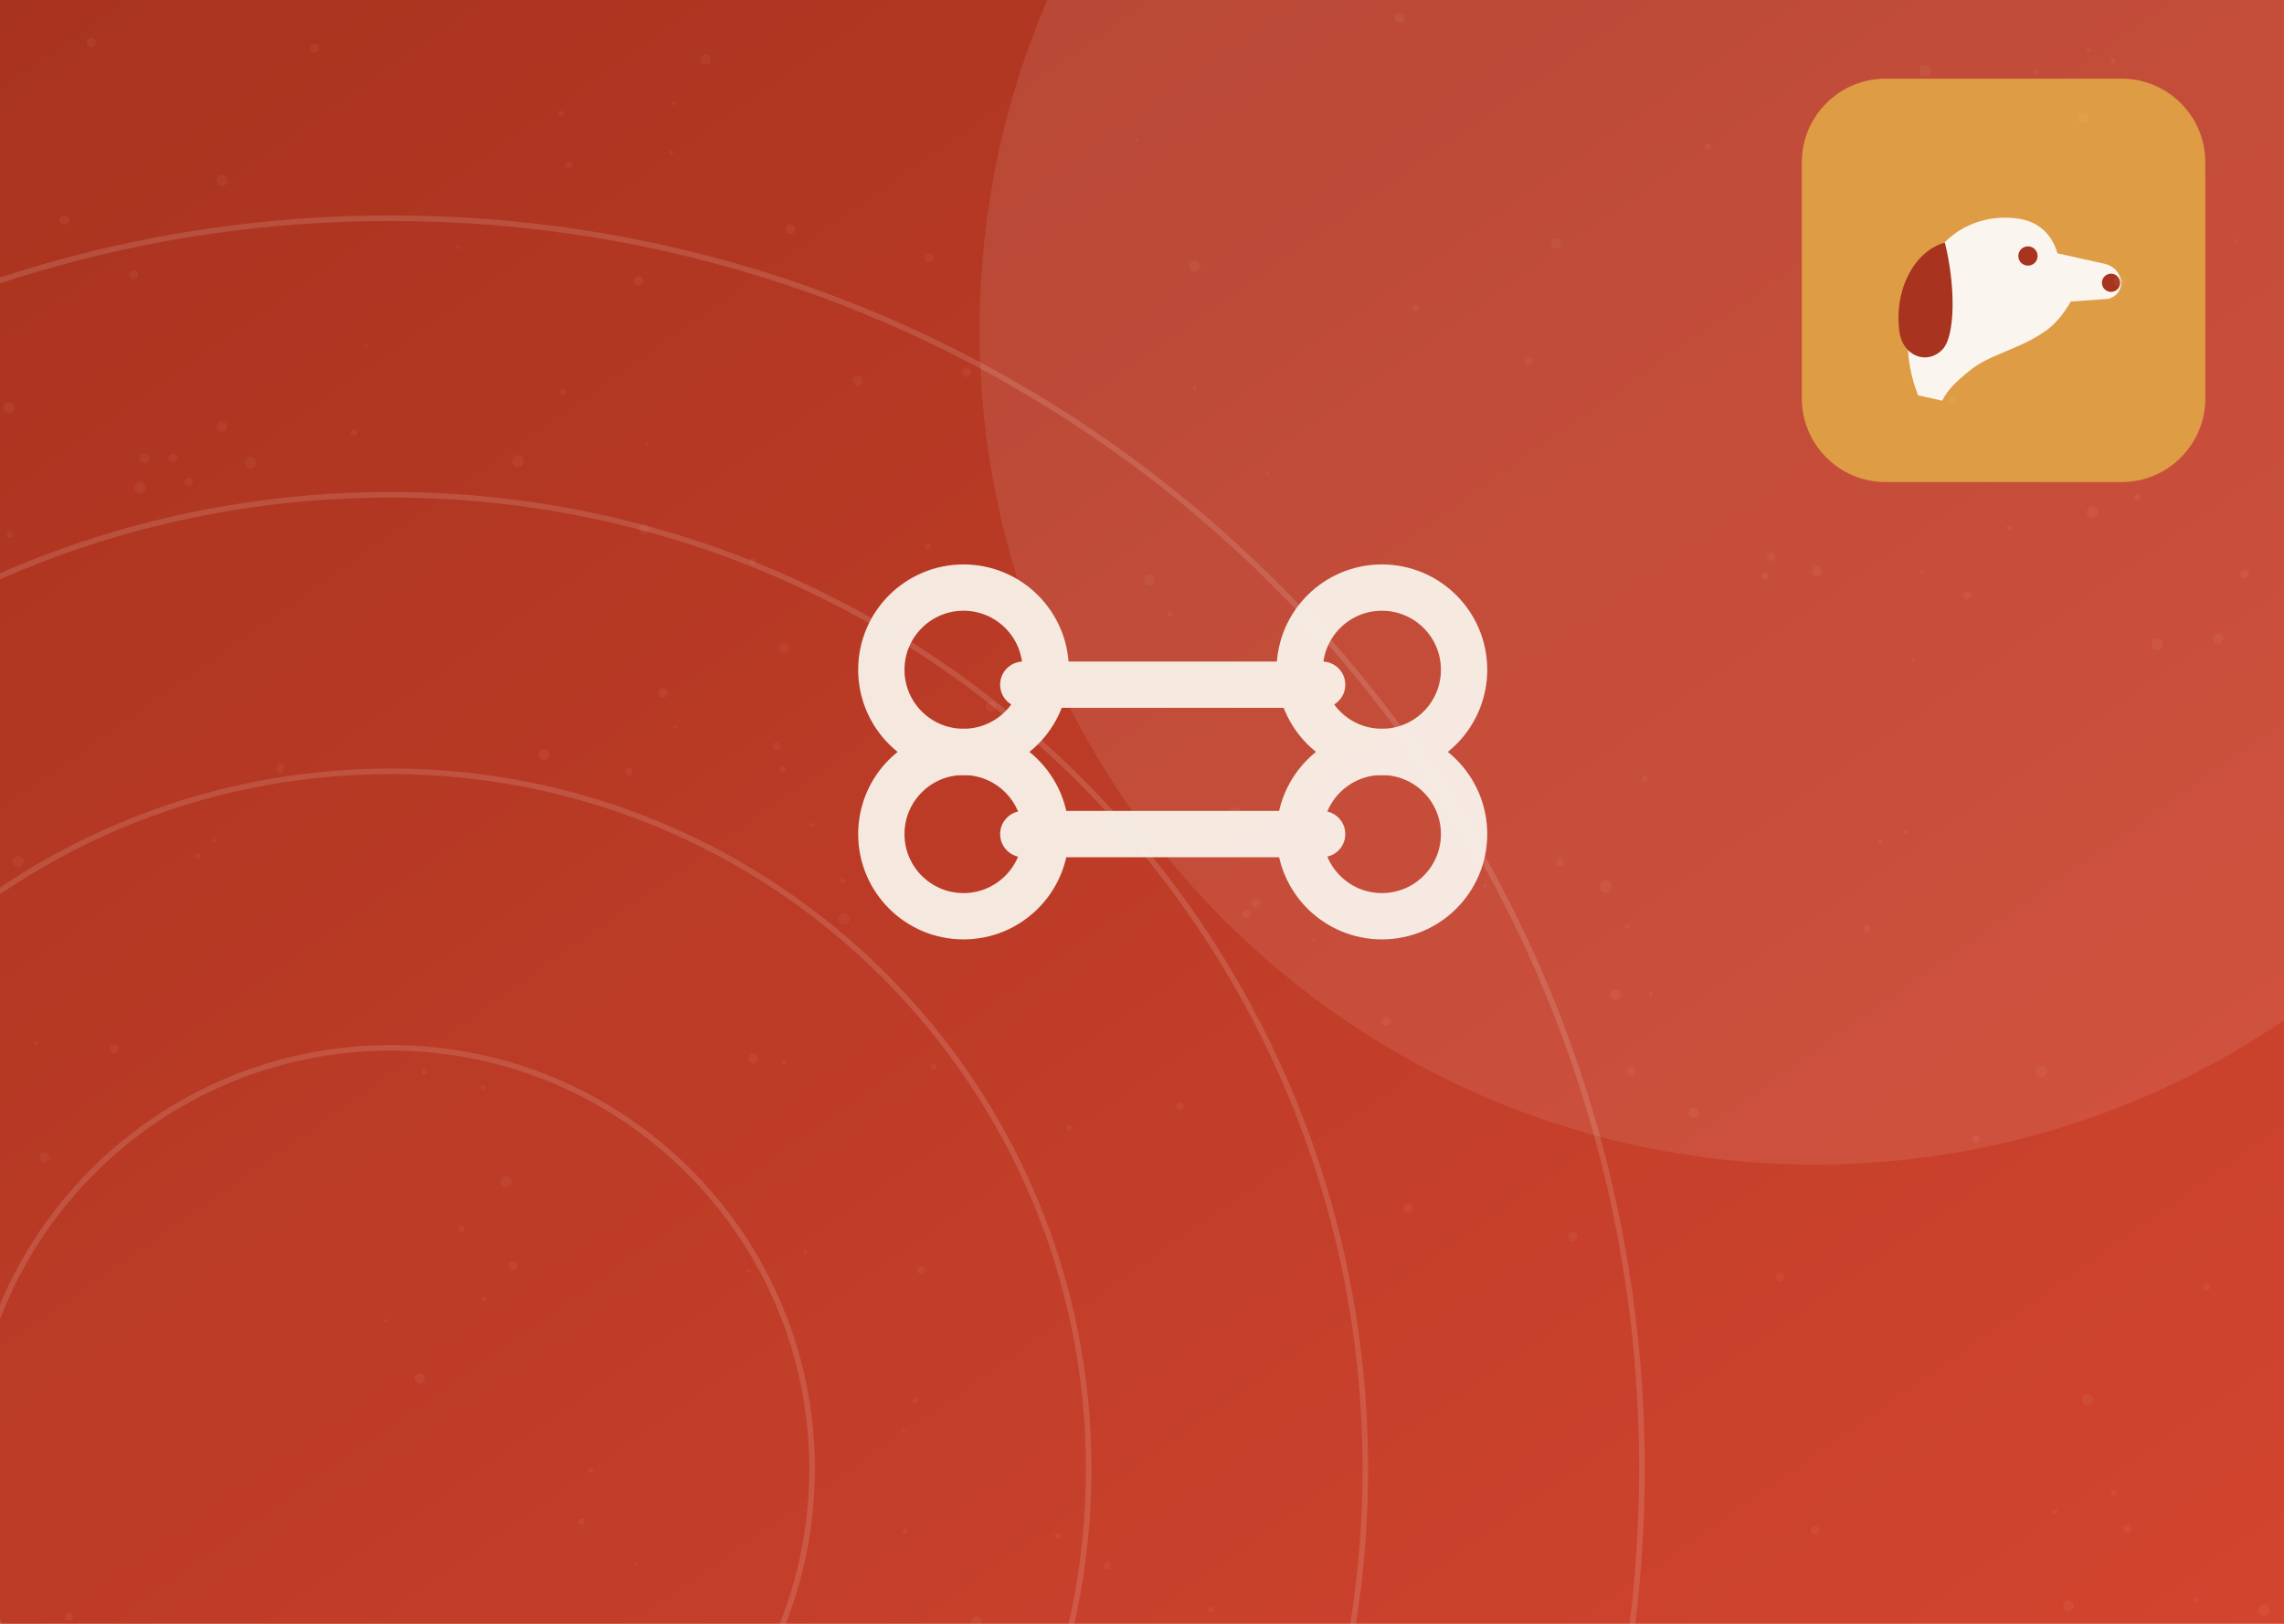
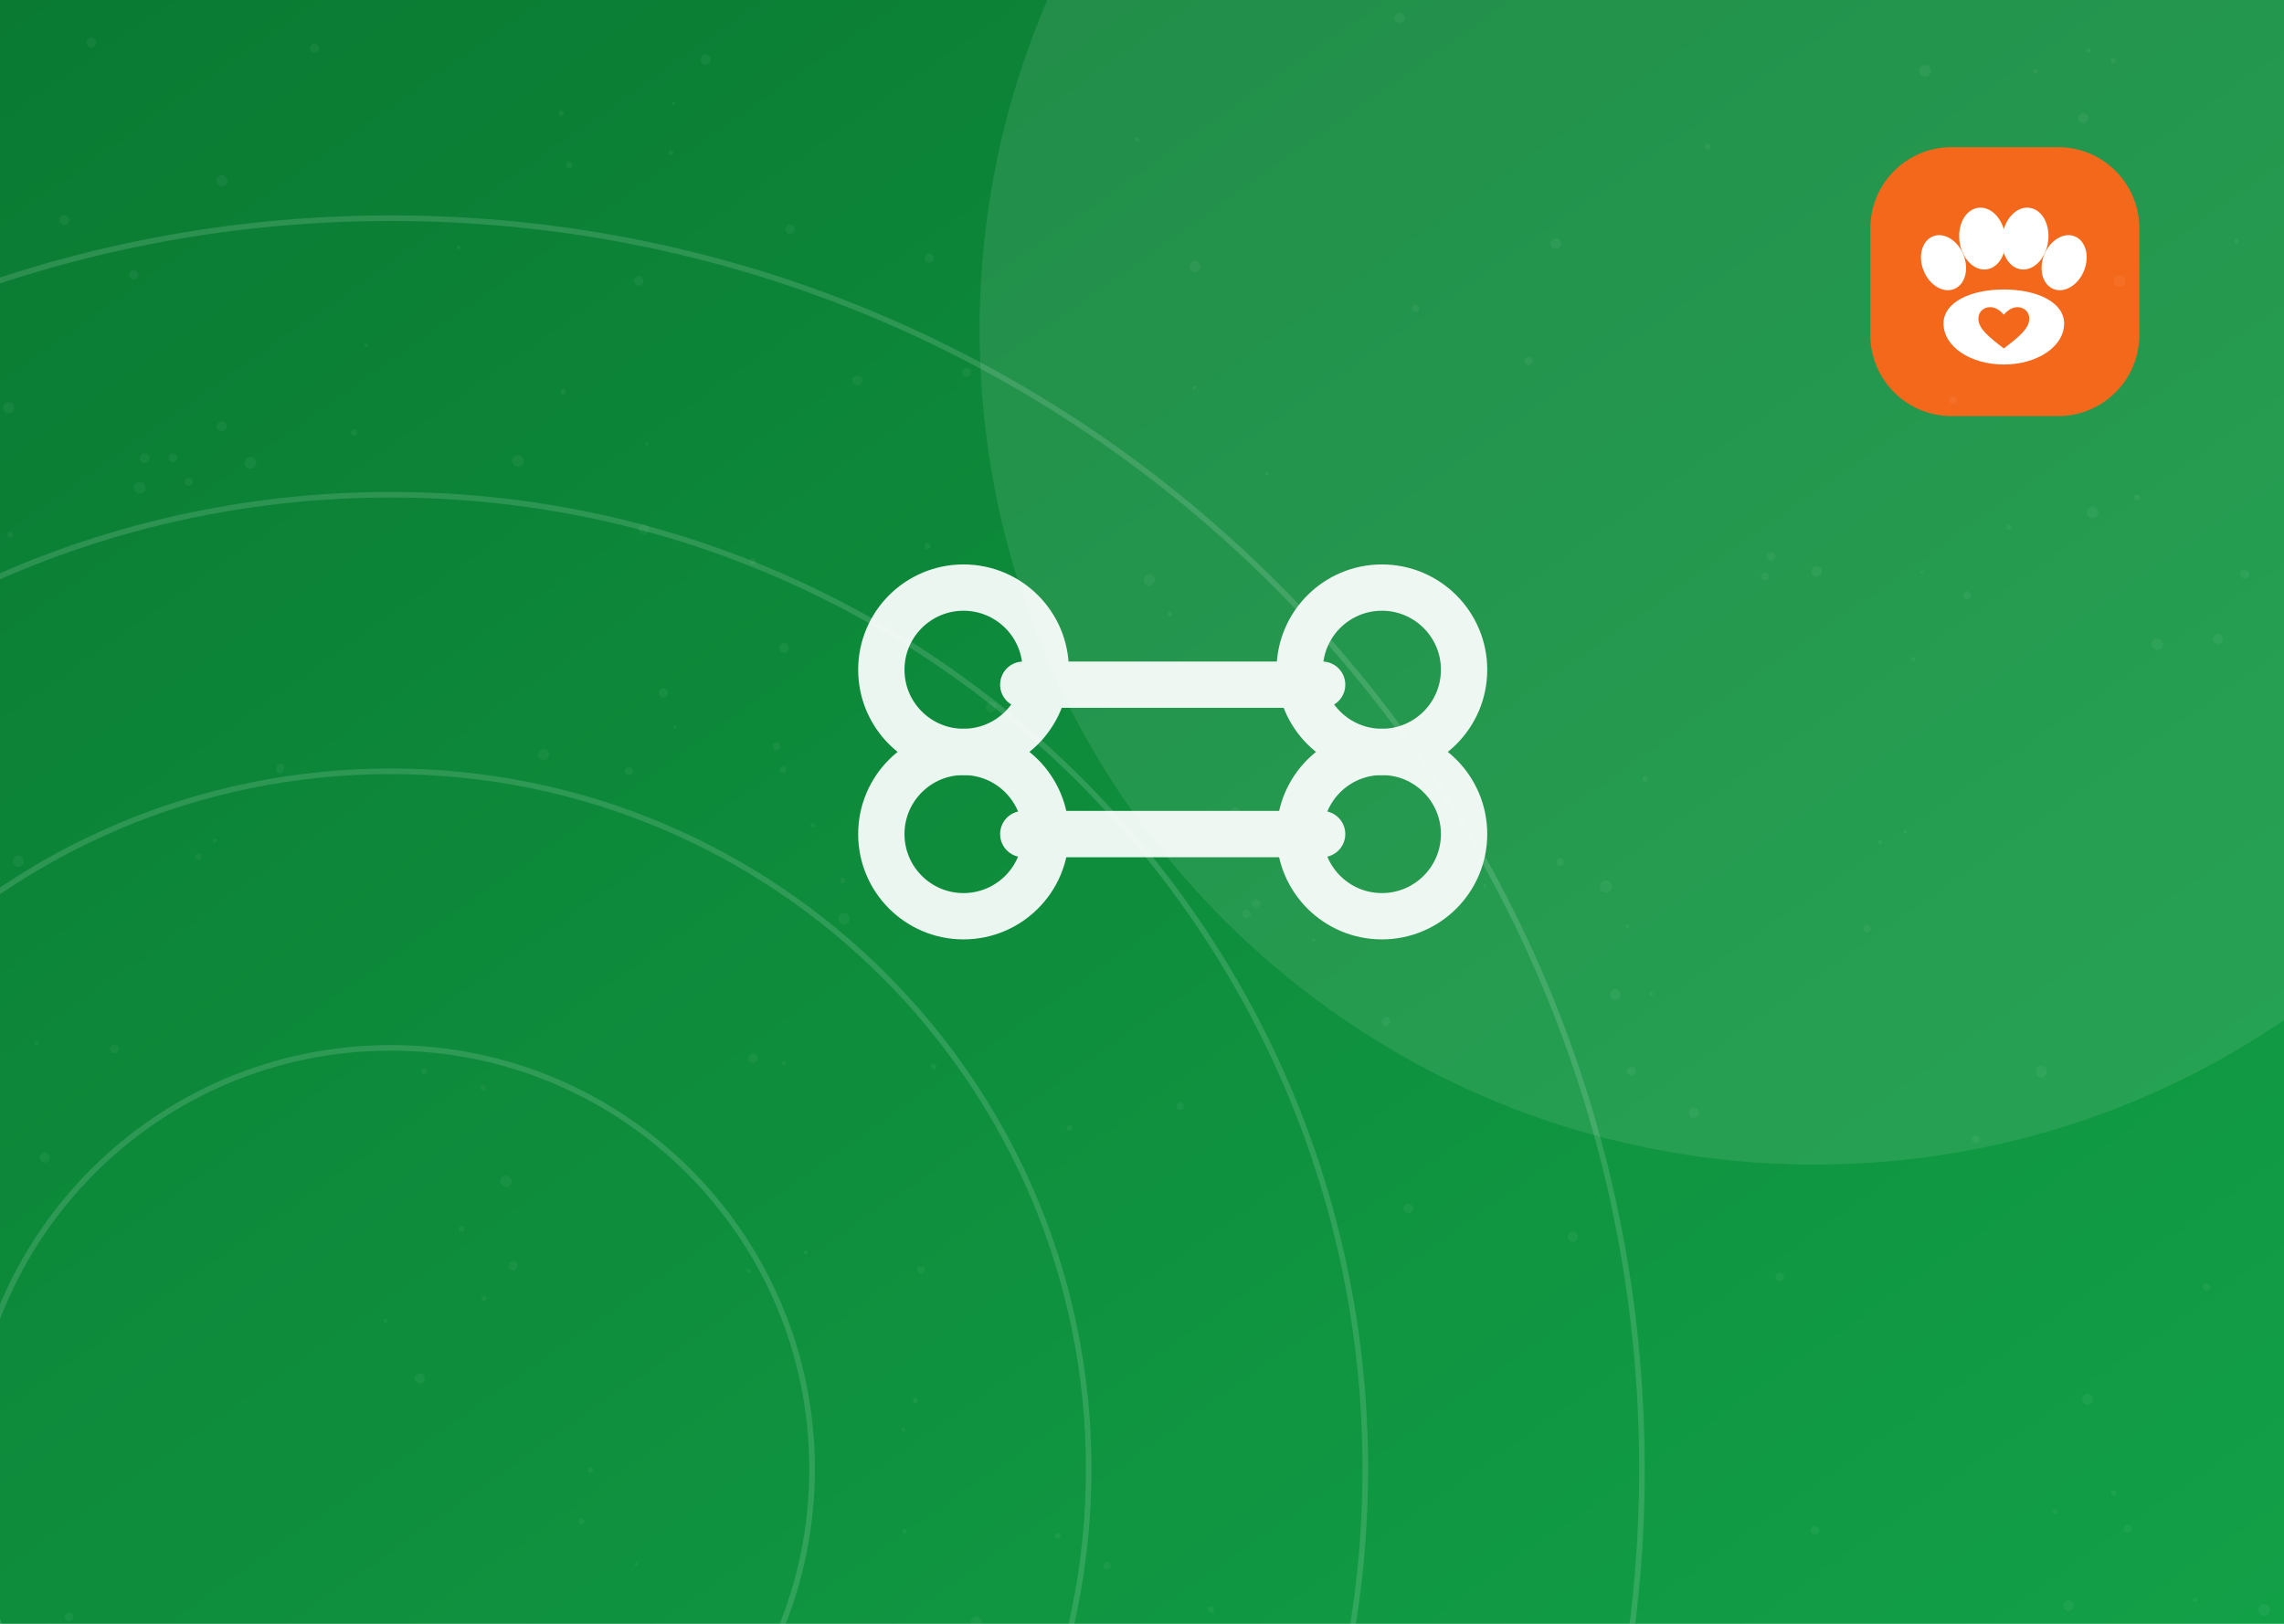
<svg xmlns="http://www.w3.org/2000/svg" viewBox="0 0 900 640" width="900" height="640" role="img" aria-label="facility-play.svg">
  <defs>
    <linearGradient id="bg-facility-play-svg" x1="0" y1="0" x2="1" y2="1">
-       <stop offset="0" stop-color="#A8331F" />
-       <stop offset="1" stop-color="#D2452F" />
+       <stop offset="0" stop-color="#0A7A32" />
+       <stop offset="1" stop-color="#12A047" />
    </linearGradient>
    <clipPath id="clip-facility-play-svg">
      <rect width="900" height="640" />
    </clipPath>
  </defs>
  <g clip-path="url(#clip-facility-play-svg)">
    <rect width="900" height="640" fill="url(#bg-facility-play-svg)" />
-     <circle cx="154" cy="579" r="166" fill="none" stroke="#FAF6EF" stroke-width="2.2" opacity=".14" />
-     <circle cx="154" cy="579" r="275" fill="none" stroke="#FAF6EF" stroke-width="2.2" opacity=".14" />
-     <circle cx="154" cy="579" r="384" fill="none" stroke="#FAF6EF" stroke-width="2.2" opacity=".14" />
-     <circle cx="154" cy="579" r="493" fill="none" stroke="#FAF6EF" stroke-width="2.2" opacity=".14" />
-     <circle cx="715" cy="130" r="329" fill="#FAF6EF" opacity=".09" />
+     <circle cx="154" cy="579" r="166" fill="none" stroke="#FFFFFF" stroke-width="2.2" opacity=".14" />
+     <circle cx="154" cy="579" r="275" fill="none" stroke="#FFFFFF" stroke-width="2.2" opacity=".14" />
+     <circle cx="154" cy="579" r="384" fill="none" stroke="#FFFFFF" stroke-width="2.2" opacity=".14" />
+     <circle cx="154" cy="579" r="493" fill="none" stroke="#FFFFFF" stroke-width="2.2" opacity=".14" />
+     <circle cx="715" cy="130" r="329" fill="#FFFFFF" opacity=".09" />
    <g transform="translate(314.9 152.1) scale(2.944)" opacity=".92">
-       <g fill="none" stroke="#FAF6EF" stroke-width="6.2" stroke-linecap="round" stroke-linejoin="round">
+       <g fill="none" stroke="#FFFFFF" stroke-width="6.2" stroke-linecap="round" stroke-linejoin="round">
        <path d="M30 40 h40" />
        <path d="M30 60 h40" />
        <circle cx="22" cy="38" r="11" />
        <circle cx="22" cy="60" r="11" />
        <circle cx="78" cy="38" r="11" />
        <circle cx="78" cy="60" r="11" />
      </g>
    </g>
-     <rect x="710" y="31" width="159" height="159" rx="33" fill="#E0A045" opacity=".95" />
-     <g transform="translate(736.8 57.6)">
-       <g transform="scale(1.056)">
-         <path d="M18 93 C13 80 12 66 21 47 C26 33 40 25 55 27 C63 28 68 33 70 40 L88 44 C95 46 96 55 89 57 L75 58 C72 63 69 67 64 70 C55 76 44 78 37 84 C32 88 29 91 27 95 Z" fill="#FAF6EF" />
-         <path d="M28 36 C17 39 9 53 11 69 C12 78 21 82 27 76 C32 71 32 52 28 36 Z" fill="#A8331F" />
-         <circle cx="59" cy="41" r="3.6" fill="#A8331F" />
-         <circle cx="90" cy="51" r="3.4" fill="#A8331F" />
-       </g>
+     <rect x="737" y="58" width="106" height="106" rx="32" fill="#F4681B" />
+     <g transform="translate(736.8 57.6) scale(1.056)">
+       <path d="M50 81.5 C37.5 81.5 27.5 74.8 27.5 66.2 C27.5 58.3 37.5 53.5 50 53.5 C62.5 53.5 72.5 58.3 72.5 66.2 C72.5 74.8 62.5 81.5 50 81.5 Z" fill="#FFFFFF" />
+       <ellipse cx="27.5" cy="43.5" rx="8.0" ry="10.6" fill="#FFFFFF" transform="rotate(-22 27.5 43.5)" />
+       <ellipse cx="42.0" cy="34.5" rx="8.6" ry="11.6" fill="#FFFFFF" transform="rotate(-8 42.0 34.5)" />
+       <ellipse cx="58.0" cy="34.5" rx="8.6" ry="11.6" fill="#FFFFFF" transform="rotate(8 58.0 34.5)" />
+       <ellipse cx="72.5" cy="43.5" rx="8.0" ry="10.6" fill="#FFFFFF" transform="rotate(22 72.5 43.5)" />
+       <path d="M50 75.5 C44.2 71.1 40.5 68.0 40.5 64.4 C40.5 61.7 42.6 60.1 44.9 60.1 C46.8 60.1 48.5 61.2 50 62.9 C51.5 61.2 53.2 60.1 55.1 60.1 C57.4 60.1 59.5 61.7 59.5 64.4 C59.5 68.0 55.8 71.1 50 75.5 Z" fill="#F4681B" />
    </g>
-     <g fill="#FAF6EF" opacity="0.05">
+     <g fill="#FFFFFF" opacity="0.05">
      <circle cx="835.2" cy="110.7" r="2.3" />
      <circle cx="214.3" cy="297.4" r="2.2" />
      <circle cx="320.2" cy="325.2" r="0.9" />
      <circle cx="865.0" cy="630.6" r="0.9" />
      <circle cx="110.5" cy="302.4" r="1.5" />
      <circle cx="697.8" cy="219.4" r="1.7" />
      <circle cx="144.3" cy="136.1" r="0.7" />
      <circle cx="491.2" cy="360.2" r="1.7" />
      <circle cx="842.1" cy="196.1" r="1.2" />
      <circle cx="416.8" cy="605.4" r="1.2" />
      <circle cx="261.4" cy="273.1" r="1.8" />
      <circle cx="251.7" cy="110.7" r="1.9" />
      <circle cx="517.6" cy="370.6" r="0.6" />
      <circle cx="224.3" cy="65.1" r="1.3" />
      <circle cx="815.1" cy="632.9" r="2.1" />
      <circle cx="332.6" cy="362.1" r="2.2" />
      <circle cx="308.9" cy="255.4" r="1.9" />
      <circle cx="308.5" cy="303.3" r="1.3" />
      <circle cx="740.9" cy="331.8" r="0.8" />
      <circle cx="14.4" cy="411.2" r="0.8" />
      <circle cx="602.3" cy="142.3" r="1.6" />
      <circle cx="308.9" cy="419.0" r="0.8" />
      <circle cx="367.9" cy="420.4" r="1.1" />
      <circle cx="892.2" cy="634.5" r="2.3" />
      <circle cx="838.4" cy="602.5" r="1.6" />
      <circle cx="753.9" cy="259.8" r="0.7" />
      <circle cx="832.9" cy="588.4" r="1.1" />
      <circle cx="337.9" cy="150.0" r="1.9" />
      <circle cx="151.9" cy="520.6" r="0.7" />
      <circle cx="362.9" cy="500.6" r="1.5" />
      <circle cx="123.9" cy="19.1" r="1.8" />
      <circle cx="68.1" cy="180.4" r="1.7" />
      <circle cx="278.1" cy="23.5" r="2.0" />
      <circle cx="650.6" cy="391.7" r="0.8" />
      <circle cx="436.2" cy="617.1" r="1.5" />
      <circle cx="229.2" cy="599.6" r="1.2" />
      <circle cx="470.8" cy="105.0" r="2.2" />
      <circle cx="614.7" cy="339.8" r="1.5" />
      <circle cx="306.0" cy="294.1" r="1.5" />
      <circle cx="17.6" cy="456.2" r="2.0" />
      <circle cx="25.4" cy="86.7" r="1.9" />
      <circle cx="311.4" cy="90.4" r="1.9" />
      <circle cx="884.5" cy="226.3" r="1.7" />
      <circle cx="494.9" cy="356.1" r="1.7" />
      <circle cx="822.6" cy="551.6" r="2.2" />
      <circle cx="619.7" cy="487.4" r="2.0" />
      <circle cx="667.5" cy="438.6" r="2.0" />
      <circle cx="52.7" cy="108.3" r="1.8" />
      <circle cx="380.9" cy="146.8" r="1.8" />
      <circle cx="181.9" cy="484.3" r="1.2" />
      <circle cx="824.6" cy="201.9" r="2.3" />
      <circle cx="295.0" cy="500.9" r="0.8" />
      <circle cx="452.9" cy="228.6" r="2.2" />
      <circle cx="641.2" cy="365.2" r="0.8" />
      <circle cx="470.6" cy="152.9" r="0.8" />
      <circle cx="632.8" cy="349.4" r="2.4" />
      <circle cx="758.5" cy="27.9" r="2.3" />
      <circle cx="477.2" cy="634.4" r="1.2" />
      <circle cx="421.4" cy="444.6" r="1.1" />
      <circle cx="365.5" cy="215.3" r="1.2" />
      <circle cx="486.7" cy="320.4" r="2.2" />
      <circle cx="221.9" cy="154.4" r="1.1" />
      <circle cx="3.9" cy="210.8" r="1.2" />
      <circle cx="84.6" cy="331.3" r="0.8" />
      <circle cx="715.2" cy="603.1" r="1.7" />
      <circle cx="180.7" cy="97.6" r="0.7" />
      <circle cx="165.4" cy="543.3" r="2.0" />
      <circle cx="775.1" cy="234.6" r="1.6" />
      <circle cx="642.8" cy="422.2" r="1.8" />
      <circle cx="27.2" cy="637.2" r="1.6" />
      <circle cx="253.7" cy="208.6" r="2.0" />
      <circle cx="832.7" cy="24.0" r="1.0" />
      <circle cx="45.0" cy="413.5" r="1.7" />
      <circle cx="557.8" cy="121.5" r="1.4" />
      <circle cx="791.7" cy="207.9" r="1.0" />
      <circle cx="190.8" cy="511.9" r="1.0" />
      <circle cx="636.5" cy="392.0" r="2.1" />
      <circle cx="55.1" cy="192.2" r="2.3" />
      <circle cx="448.1" cy="55.0" r="0.8" />
      <circle cx="167.2" cy="422.4" r="1.2" />
      <circle cx="87.4" cy="168.1" r="2.0" />
      <circle cx="648.2" cy="307.0" r="1.1" />
      <circle cx="87.5" cy="71.2" r="2.2" />
      <circle cx="551.5" cy="7.0" r="2.0" />
      <circle cx="850.0" cy="253.9" r="2.2" />
      <circle cx="296.6" cy="221.3" r="1.3" />
      <circle cx="461.0" cy="242.0" r="1.0" />
      <circle cx="74.4" cy="189.9" r="1.6" />
      <circle cx="778.6" cy="449.0" r="1.5" />
      <circle cx="366.2" cy="101.7" r="1.8" />
      <circle cx="715.9" cy="225.2" r="2.0" />
      <circle cx="757.4" cy="225.6" r="0.6" />
      <circle cx="750.8" cy="327.9" r="0.7" />
      <circle cx="546.2" cy="402.6" r="1.7" />
      <circle cx="585.1" cy="349.0" r="0.7" />
      <circle cx="804.4" cy="422.3" r="2.2" />
      <circle cx="465.0" cy="436.0" r="1.5" />
      <circle cx="673.0" cy="57.7" r="1.2" />
      <circle cx="695.4" cy="227.1" r="1.5" />
      <circle cx="317.4" cy="493.6" r="0.8" />
      <circle cx="265.5" cy="40.8" r="0.7" />
      <circle cx="356.5" cy="603.5" r="0.9" />
      <circle cx="555.0" cy="476.2" r="1.9" />
      <circle cx="36.0" cy="16.8" r="1.9" />
      <circle cx="202.2" cy="498.9" r="1.8" />
      <circle cx="874.0" cy="251.8" r="2.0" />
      <circle cx="139.5" cy="170.5" r="1.3" />
      <circle cx="332.1" cy="347.1" r="1.1" />
      <circle cx="110.3" cy="303.3" r="1.5" />
      <circle cx="735.7" cy="366.0" r="1.4" />
      <circle cx="199.4" cy="465.6" r="2.2" />
      <circle cx="57.0" cy="180.6" r="1.9" />
      <circle cx="221.1" cy="44.7" r="1.0" />
      <circle cx="881.3" cy="95.1" r="0.8" />
      <circle cx="613.1" cy="96.0" r="2.1" />
      <circle cx="247.8" cy="304.0" r="1.5" />
      <circle cx="809.8" cy="595.8" r="1.0" />
      <circle cx="264.4" cy="60.2" r="0.9" />
      <circle cx="769.6" cy="157.7" r="1.6" />
      <circle cx="499.3" cy="186.7" r="0.7" />
      <circle cx="3.4" cy="160.7" r="2.2" />
      <circle cx="204.1" cy="181.7" r="2.3" />
      <circle cx="820.9" cy="46.6" r="2.0" />
      <circle cx="390.5" cy="278.6" r="2.1" />
      <circle cx="7.2" cy="339.5" r="2.2" />
      <circle cx="869.5" cy="507.2" r="1.5" />
      <circle cx="250.7" cy="616.4" r="0.6" />
      <circle cx="98.7" cy="182.4" r="2.3" />
      <circle cx="356.0" cy="563.5" r="0.7" />
      <circle cx="255.0" cy="175.0" r="0.6" />
      <circle cx="701.3" cy="503.3" r="1.7" />
      <circle cx="296.8" cy="417.1" r="1.9" />
      <circle cx="266.0" cy="286.6" r="0.6" />
      <circle cx="823.1" cy="19.9" r="0.9" />
      <circle cx="802.1" cy="28.2" r="0.9" />
      <circle cx="384.8" cy="639.3" r="2.2" />
      <circle cx="190.4" cy="428.8" r="1.0" />
      <circle cx="360.7" cy="552.0" r="1.0" />
      <circle cx="232.7" cy="579.5" r="1.0" />
      <circle cx="78.1" cy="337.6" r="1.2" />
    </g>
  </g>
</svg>
